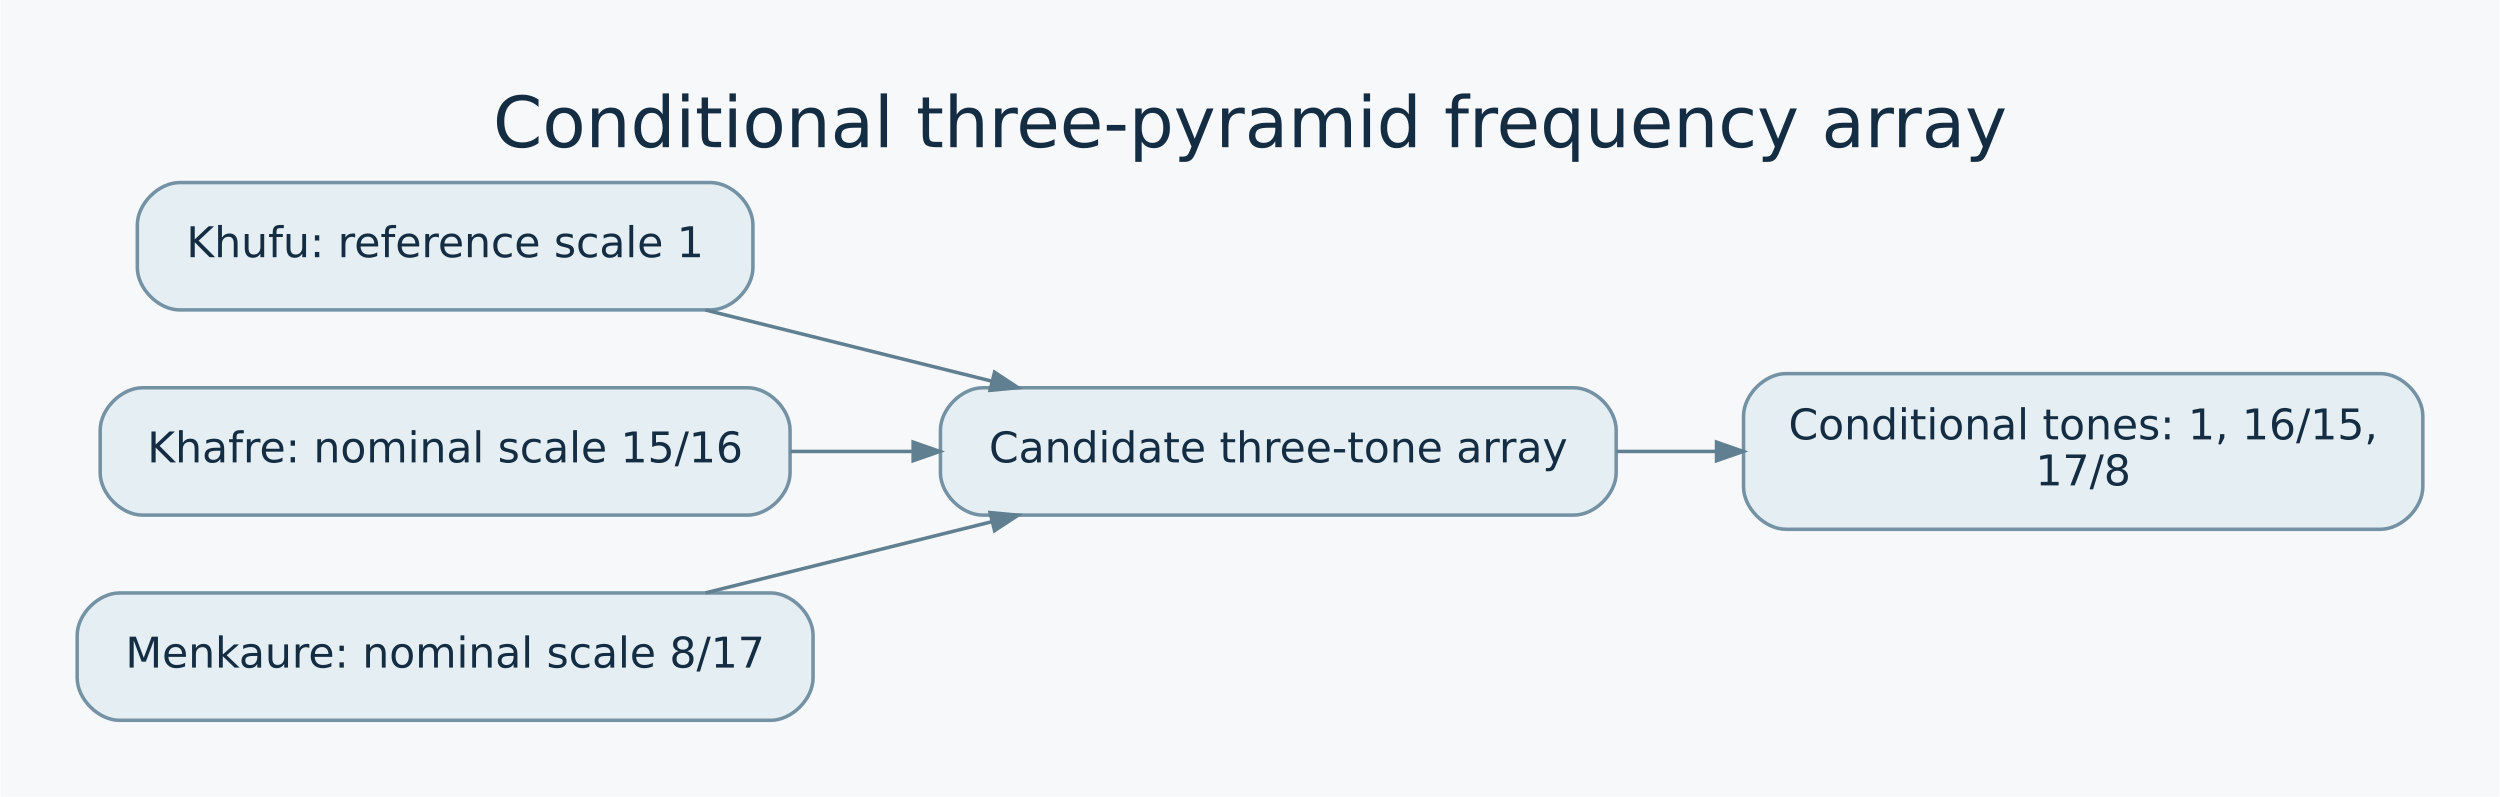
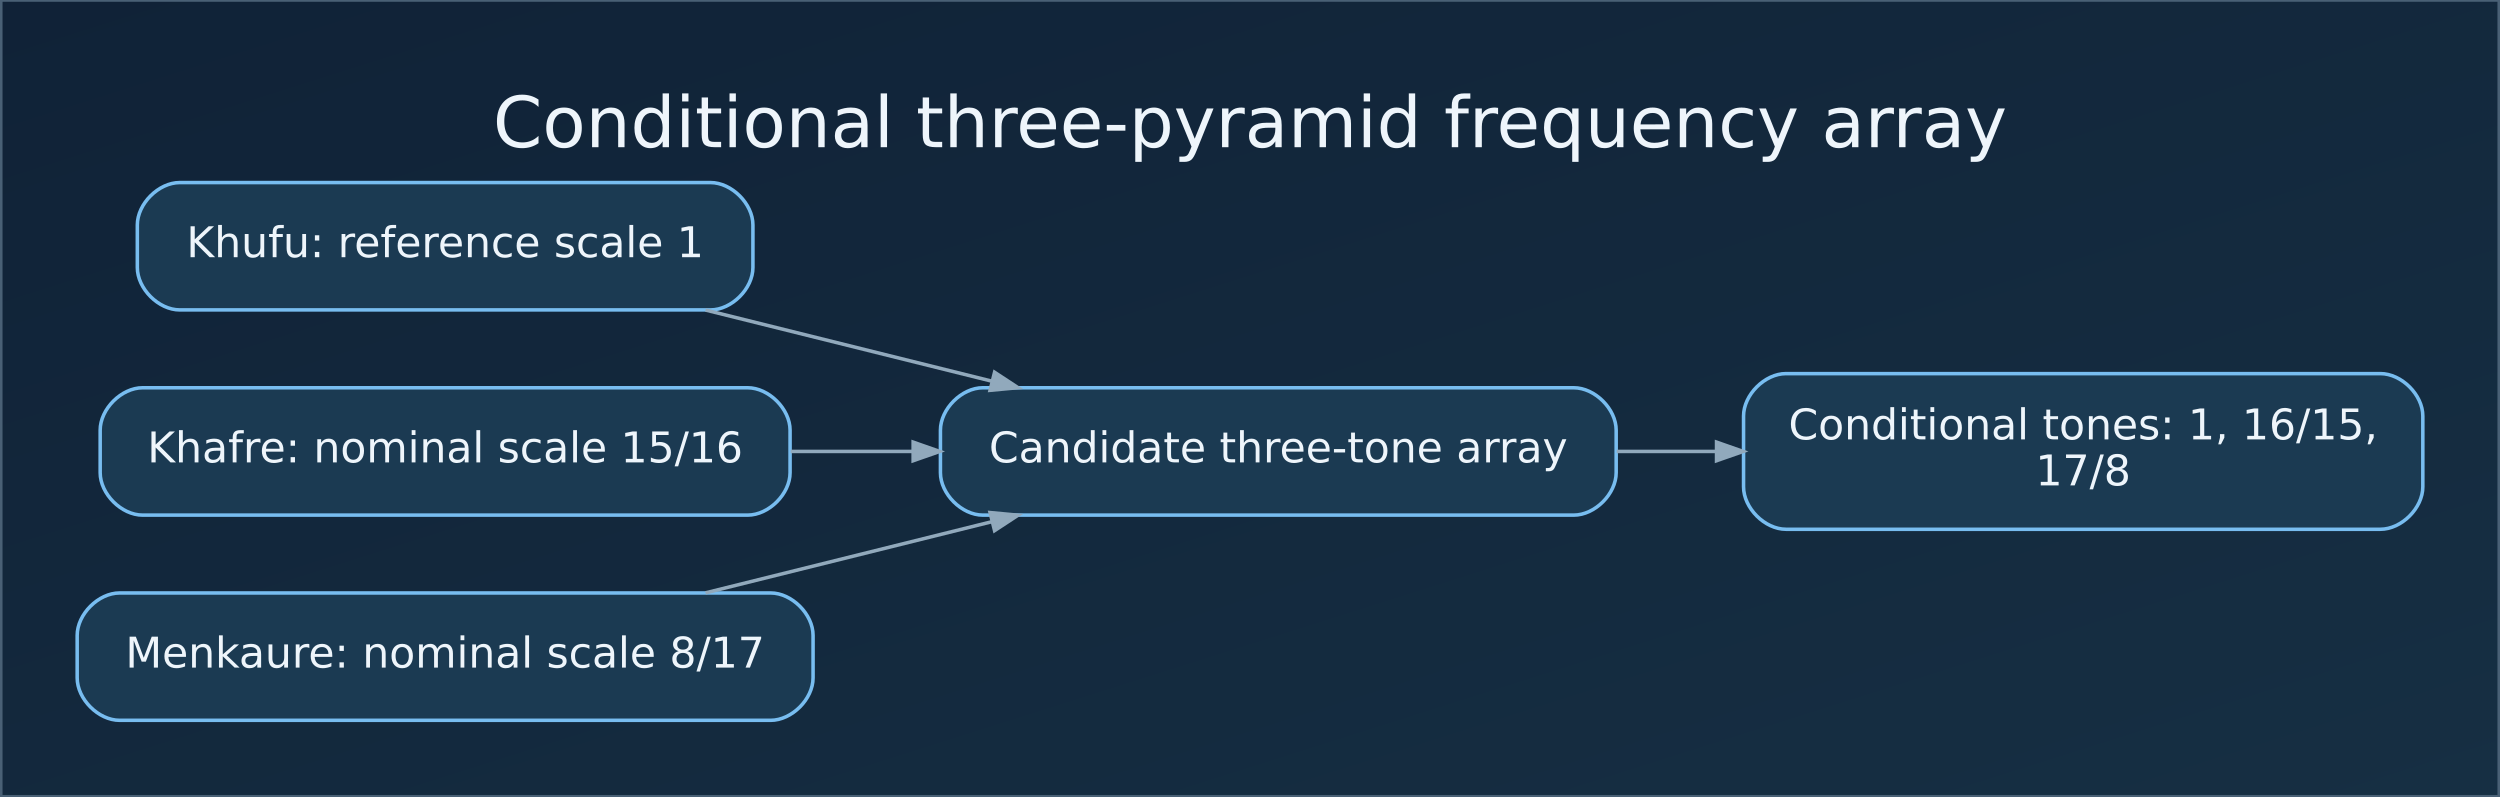
<svg xmlns="http://www.w3.org/2000/svg" width="706pt" height="225pt" viewBox="0.00 0.00 706.20 225.20">
+   <defs>
+     <linearGradient id="gpbg" x2="1" y2="1">
+       <stop stop-color="#102237" />
+       <stop offset="1" stop-color="#162f43" />
+     </linearGradient>
+   </defs>
  <g id="graph0" class="graph" transform="scale(1 1) rotate(0) translate(21.6 203.6)">
-     <polygon fill="#f6f8fa" stroke="transparent" points="-21.6,21.6 -21.6,-203.6 684.6,-203.6 684.6,21.6 -21.6,21.6" />
-     <text text-anchor="middle" x="331.5" y="-162" font-family="DejaVu Sans" font-size="20.00" fill="#142d43">Conditional three-pyramid frequency array</text>
+     <polygon fill="url(#gpbg)" stroke="#496075" points="-21.6,21.6 -21.6,-203.6 684.6,-203.6 684.6,21.6 -21.6,21.6" />
+     <text text-anchor="middle" x="331.5" y="-162" font-family="DejaVu Sans" font-size="20.00" fill="#eef5fb">Conditional three-pyramid frequency array</text>
    <g id="node1" class="node">
-       <path fill="#e5eff3" stroke="#7492a4" d="M179,-152C179,-152 29,-152 29,-152 23,-152 17,-146 17,-140 17,-140 17,-128 17,-128 17,-122 23,-116 29,-116 29,-116 179,-116 179,-116 185,-116 191,-122 191,-128 191,-128 191,-140 191,-140 191,-146 185,-152 179,-152" />
-       <text text-anchor="middle" x="104" y="-130.9" font-family="DejaVu Sans" font-size="12.00" fill="#142d43">Khufu: reference scale 1</text>
+       <path fill="#1b3a52" stroke="#78bdf0" d="M179,-152C179,-152 29,-152 29,-152 23,-152 17,-146 17,-140 17,-140 17,-128 17,-128 17,-122 23,-116 29,-116 29,-116 179,-116 179,-116 185,-116 191,-122 191,-128 191,-128 191,-140 191,-140 191,-146 185,-152 179,-152" />
+       <text text-anchor="middle" x="104" y="-130.9" font-family="DejaVu Sans" font-size="12.00" fill="#eef5fb">Khufu: reference scale 1</text>
    </g>
    <g id="node2" class="node">
-       <path fill="#e5eff3" stroke="#7492a4" d="M423,-94C423,-94 256,-94 256,-94 250,-94 244,-88 244,-82 244,-82 244,-70 244,-70 244,-64 250,-58 256,-58 256,-58 423,-58 423,-58 429,-58 435,-64 435,-70 435,-70 435,-82 435,-82 435,-88 429,-94 423,-94" />
-       <text text-anchor="middle" x="339.5" y="-72.9" font-family="DejaVu Sans" font-size="12.00" fill="#142d43">Candidate three-tone array</text>
+       <path fill="#1b3a52" stroke="#78bdf0" d="M423,-94C423,-94 256,-94 256,-94 250,-94 244,-88 244,-82 244,-82 244,-70 244,-70 244,-64 250,-58 256,-58 256,-58 423,-58 423,-58 429,-58 435,-64 435,-70 435,-70 435,-82 435,-82 435,-88 429,-94 423,-94" />
+       <text text-anchor="middle" x="339.5" y="-72.9" font-family="DejaVu Sans" font-size="12.00" fill="#eef5fb">Candidate three-tone array</text>
    </g>
    <g id="edge1" class="edge">
-       <path fill="none" stroke="#607f90" d="M177.6,-115.97C203.3,-109.58 232.34,-102.37 258.61,-95.84" />
-       <polygon fill="#607f90" stroke="#607f90" points="259.3,-98.38 265.94,-94.02 258.03,-93.28 259.3,-98.38" />
+       <path fill="none" stroke="#91a9bc" d="M177.6,-115.97C203.3,-109.58 232.34,-102.37 258.61,-95.84" />
+       <polygon fill="#91a9bc" stroke="#91a9bc" points="259.3,-98.38 265.94,-94.02 258.03,-93.28 259.3,-98.38" />
    </g>
    <g id="node5" class="node">
-       <path fill="#e5eff3" stroke="#7492a4" d="M651,-98C651,-98 483,-98 483,-98 477,-98 471,-92 471,-86 471,-86 471,-66 471,-66 471,-60 477,-54 483,-54 483,-54 651,-54 651,-54 657,-54 663,-60 663,-66 663,-66 663,-86 663,-86 663,-92 657,-98 651,-98" />
-       <text text-anchor="middle" x="567" y="-79.4" font-family="DejaVu Sans" font-size="12.00" fill="#142d43">Conditional tones: 1, 16/15,</text>
-       <text text-anchor="middle" x="567" y="-66.4" font-family="DejaVu Sans" font-size="12.00" fill="#142d43">17/8</text>
+       <path fill="#1b3a52" stroke="#78bdf0" d="M651,-98C651,-98 483,-98 483,-98 477,-98 471,-92 471,-86 471,-86 471,-66 471,-66 471,-60 477,-54 483,-54 483,-54 651,-54 651,-54 657,-54 663,-60 663,-66 663,-66 663,-86 663,-86 663,-92 657,-98 651,-98" />
+       <text text-anchor="middle" x="567" y="-79.4" font-family="DejaVu Sans" font-size="12.00" fill="#eef5fb">Conditional tones: 1, 16/15,</text>
+       <text text-anchor="middle" x="567" y="-66.4" font-family="DejaVu Sans" font-size="12.00" fill="#eef5fb">17/8</text>
    </g>
    <g id="edge4" class="edge">
-       <path fill="none" stroke="#607f90" d="M435.15,-76C444.47,-76 453.96,-76 463.36,-76" />
-       <polygon fill="#607f90" stroke="#607f90" points="463.37,-78.63 470.87,-76 463.37,-73.38 463.37,-78.63" />
+       <path fill="none" stroke="#91a9bc" d="M435.15,-76C444.47,-76 453.96,-76 463.36,-76" />
+       <polygon fill="#91a9bc" stroke="#91a9bc" points="463.37,-78.63 470.87,-76 463.37,-73.38 463.37,-78.63" />
    </g>
    <g id="node3" class="node">
-       <path fill="#e5eff3" stroke="#7492a4" d="M189.5,-94C189.5,-94 18.5,-94 18.5,-94 12.5,-94 6.5,-88 6.5,-82 6.5,-82 6.5,-70 6.5,-70 6.5,-64 12.5,-58 18.5,-58 18.5,-58 189.5,-58 189.5,-58 195.5,-58 201.5,-64 201.5,-70 201.5,-70 201.5,-82 201.5,-82 201.5,-88 195.5,-94 189.5,-94" />
-       <text text-anchor="middle" x="104" y="-72.9" font-family="DejaVu Sans" font-size="12.00" fill="#142d43">Khafre: nominal scale 15/16</text>
+       <path fill="#1b3a52" stroke="#78bdf0" d="M189.5,-94C189.5,-94 18.5,-94 18.5,-94 12.5,-94 6.5,-88 6.5,-82 6.5,-82 6.5,-70 6.5,-70 6.5,-64 12.5,-58 18.5,-58 18.5,-58 189.5,-58 189.5,-58 195.5,-58 201.5,-64 201.5,-70 201.5,-70 201.5,-82 201.5,-82 201.5,-88 195.5,-94 189.5,-94" />
+       <text text-anchor="middle" x="104" y="-72.9" font-family="DejaVu Sans" font-size="12.00" fill="#eef5fb">Khafre: nominal scale 15/16</text>
    </g>
    <g id="edge2" class="edge">
-       <path fill="none" stroke="#607f90" d="M201.66,-76C213.08,-76 224.77,-76 236.27,-76" />
-       <polygon fill="#607f90" stroke="#607f90" points="236.29,-78.63 243.79,-76 236.29,-73.38 236.29,-78.63" />
+       <path fill="none" stroke="#91a9bc" d="M201.66,-76C213.08,-76 224.77,-76 236.27,-76" />
+       <polygon fill="#91a9bc" stroke="#91a9bc" points="236.29,-78.63 243.79,-76 236.29,-73.38 236.29,-78.63" />
    </g>
    <g id="node4" class="node">
-       <path fill="#e5eff3" stroke="#7492a4" d="M196,-36C196,-36 12,-36 12,-36 6,-36 0,-30 0,-24 0,-24 0,-12 0,-12 0,-6 6,0 12,0 12,0 196,0 196,0 202,0 208,-6 208,-12 208,-12 208,-24 208,-24 208,-30 202,-36 196,-36" />
-       <text text-anchor="middle" x="104" y="-14.9" font-family="DejaVu Sans" font-size="12.00" fill="#142d43">Menkaure: nominal scale 8/17</text>
+       <path fill="#1b3a52" stroke="#78bdf0" d="M196,-36C196,-36 12,-36 12,-36 6,-36 0,-30 0,-24 0,-24 0,-12 0,-12 0,-6 6,0 12,0 12,0 196,0 196,0 202,0 208,-6 208,-12 208,-12 208,-24 208,-24 208,-30 202,-36 196,-36" />
+       <text text-anchor="middle" x="104" y="-14.9" font-family="DejaVu Sans" font-size="12.00" fill="#eef5fb">Menkaure: nominal scale 8/17</text>
    </g>
    <g id="edge3" class="edge">
-       <path fill="none" stroke="#607f90" d="M177.6,-36.03C203.3,-42.42 232.34,-49.63 258.61,-56.16" />
-       <polygon fill="#607f90" stroke="#607f90" points="258.03,-58.72 265.94,-57.98 259.3,-53.62 258.03,-58.72" />
+       <path fill="none" stroke="#91a9bc" d="M177.6,-36.03C203.3,-42.42 232.34,-49.63 258.61,-56.16" />
+       <polygon fill="#91a9bc" stroke="#91a9bc" points="258.03,-58.72 265.94,-57.98 259.3,-53.62 258.03,-58.72" />
    </g>
  </g>
</svg>
